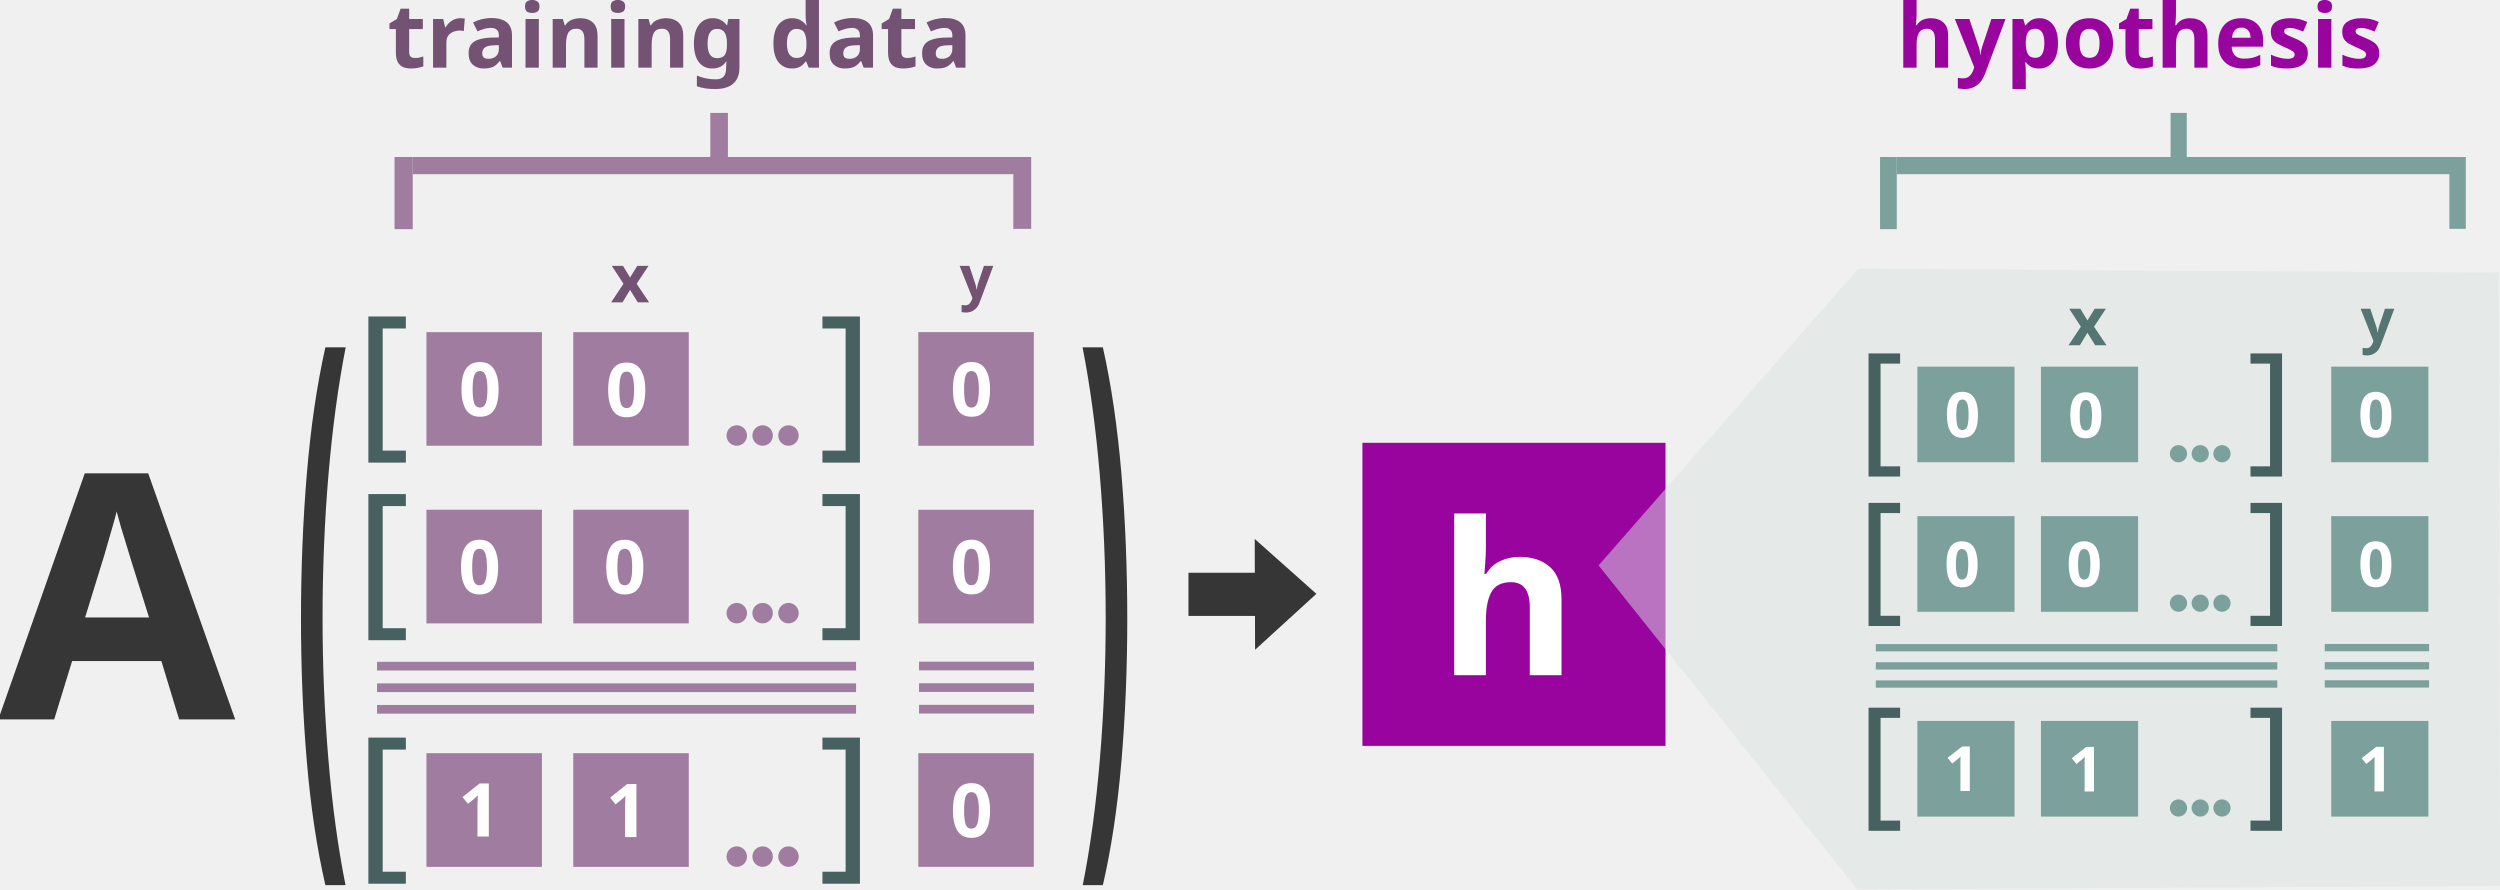
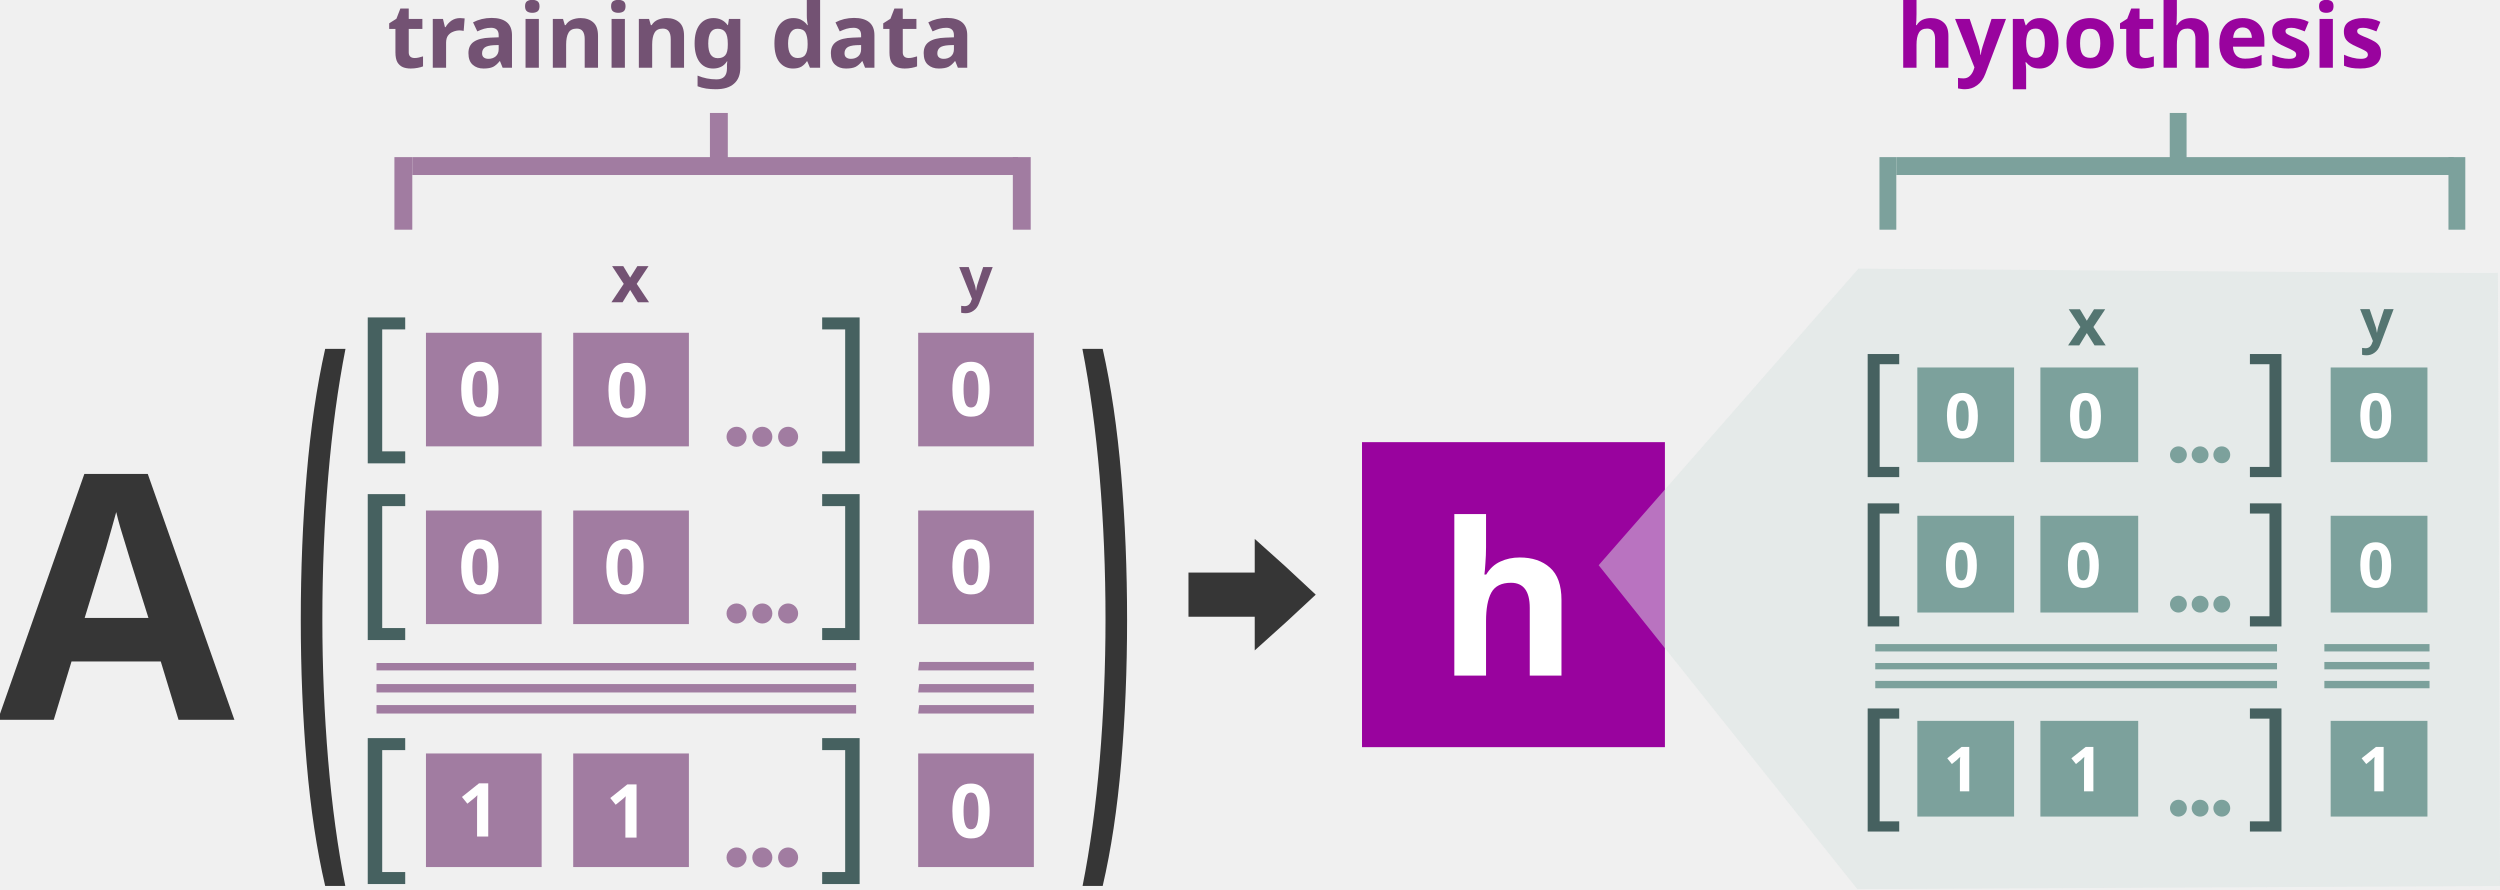
- <svg xmlns="http://www.w3.org/2000/svg" width="898.23" height="319.557" viewBox="0 0 237.656 84.549">
-   <text style="line-height:1.25;-inkscape-font-specification:'sans-serif Bold'" x="-.159" y="68.388" font-weight="700" font-size="32.617" letter-spacing="0" word-spacing="0" font-family="sans-serif" fill="#363636" stroke-width=".815">
-     <tspan x="-.159" y="68.388" style="-inkscape-font-specification:'sans-serif Bold'">A</tspan>
+ <svg xmlns="http://www.w3.org/2000/svg" width="898.2" height="319.6" viewBox="0 0 237.7 84.5">
+   <text style="line-height:1.25;-inkscape-font-specification:'sans-serif Bold'" x="-.2" y="68.4" font-weight="700" font-size="32.6" letter-spacing="0" word-spacing="0" font-family="sans-serif" fill="#363636" stroke-width=".8">
+     <tspan x="-.2" y="68.4" style="-inkscape-font-specification:'sans-serif Bold'">A</tspan>
  </text>
-   <text transform="scale(.51897 1.92689)" y="38.856" x="197.394" style="line-height:1.25;-inkscape-font-specification:'sans-serif Bold'" font-weight="700" font-size="30.416" letter-spacing="0" word-spacing="0" font-family="sans-serif" fill="#363636" stroke-width=".76">
-     <tspan style="-inkscape-font-specification:'sans-serif Bold'" y="38.856" x="197.394">)</tspan>
+   <text transform="scale(.51897 1.92689)" y="38.9" x="197.4" style="line-height:1.25;-inkscape-font-specification:'sans-serif Bold'" font-weight="700" font-size="30.4" letter-spacing="0" word-spacing="0" font-family="sans-serif" fill="#363636" stroke-width=".8">
+     <tspan style="-inkscape-font-specification:'sans-serif Bold'" y="38.9" x="197.4">)</tspan>
  </text>
-   <path d="M40.537 31.571h10.98v10.804H40.54zm13.96 0h10.98v10.804h-10.98z" fill="#a17ca1" />
-   <g transform="translate(-34.007 -903.142) scale(1.36167)" fill="#a17ca1">
-     <circle r=".715" cy="693.665" cx="76.41" />
-     <circle cx="78.216" cy="693.665" r=".715" />
-     <circle cx="80.021" cy="693.665" r=".715" />
+   <path d="M40.5 31.6h11v10.8h-11zm14 0h11v10.8h-11z" fill="#a17ca1" />
+   <g transform="translate(-34 -903.1) scale(1.36167)" fill="#a17ca1">
+     <circle r=".7" cy="693.7" cx="76.4" />
+     <circle cx="78.2" cy="693.7" r=".7" />
+     <circle cx="80" cy="693.7" r=".7" />
  </g>
-   <path d="M87.299 31.571h10.98v10.804h-10.98z" fill="#a17ca1" />
-   <text style="line-height:1.25;-inkscape-font-specification:sans-serif" x="33.738" y="41.46" font-weight="400" font-size="15.93" letter-spacing="0" word-spacing="0" font-family="sans-serif" fill="#466160" stroke-width=".398">
-     <tspan x="33.738" y="41.46" style="-inkscape-font-specification:sans-serif">[</tspan>
+   <path d="M87.3 31.6h11v10.8h-11z" fill="#a17ca1" />
+   <text style="line-height:1.25;-inkscape-font-specification:sans-serif" x="33.7" y="41.5" font-weight="400" font-size="15.9" letter-spacing="0" word-spacing="0" font-family="sans-serif" fill="#466160" stroke-width=".4">
+     <tspan x="33.7" y="41.5" style="-inkscape-font-specification:sans-serif">[</tspan>
  </text>
-   <text y="41.46" x="-83.028" style="line-height:1.25;-inkscape-font-specification:sans-serif" transform="scale(-1 1)" font-weight="400" font-size="15.93" letter-spacing="0" word-spacing="0" font-family="sans-serif" fill="#466160" stroke-width=".398">
-     <tspan style="-inkscape-font-specification:sans-serif" y="41.46" x="-83.028">[</tspan>
+   <text y="41.5" x="-83" style="line-height:1.25;-inkscape-font-specification:sans-serif" transform="scale(-1 1)" font-weight="400" font-size="15.9" letter-spacing="0" word-spacing="0" font-family="sans-serif" fill="#466160" stroke-width=".4">
+     <tspan style="-inkscape-font-specification:sans-serif" y="41.5" x="-83">[</tspan>
  </text>
-   <text y="39.541" x="43.618" style="line-height:1.25;-inkscape-font-specification:'sans-serif Bold'" font-weight="700" font-size="7.056" letter-spacing="0" word-spacing="0" font-family="sans-serif" fill="#fff" stroke-width=".231">
-     <tspan style="-inkscape-font-specification:'sans-serif Bold'" y="39.541" x="43.618">0</tspan>
+   <text y="39.5" x="43.6" style="line-height:1.25;-inkscape-font-specification:'sans-serif Bold'" font-weight="700" font-size="7.1" letter-spacing="0" word-spacing="0" font-family="sans-serif" fill="#fff" stroke-width=".2">
+     <tspan style="-inkscape-font-specification:'sans-serif Bold'" y="39.5" x="43.6">0</tspan>
  </text>
-   <text style="line-height:1.25;-inkscape-font-specification:'sans-serif Bold'" x="57.561" y="39.591" font-weight="700" font-size="7.056" letter-spacing="0" word-spacing="0" font-family="sans-serif" fill="#fff" stroke-width=".231">
-     <tspan x="57.561" y="39.591" style="-inkscape-font-specification:'sans-serif Bold'">0</tspan>
+   <text style="line-height:1.25;-inkscape-font-specification:'sans-serif Bold'" x="57.6" y="39.6" font-weight="700" font-size="7.1" letter-spacing="0" word-spacing="0" font-family="sans-serif" fill="#fff" stroke-width=".2">
+     <tspan x="57.6" y="39.6" style="-inkscape-font-specification:'sans-serif Bold'">0</tspan>
  </text>
-   <text style="line-height:1.25;-inkscape-font-specification:'sans-serif Bold'" x="90.334" y="39.541" font-weight="700" font-size="7.056" letter-spacing="0" word-spacing="0" font-family="sans-serif" fill="#fff" stroke-width=".231">
-     <tspan x="90.334" y="39.541" style="-inkscape-font-specification:'sans-serif Bold'">0</tspan>
+   <text style="line-height:1.25;-inkscape-font-specification:'sans-serif Bold'" x="90.3" y="39.5" font-weight="700" font-size="7.1" letter-spacing="0" word-spacing="0" font-family="sans-serif" fill="#fff" stroke-width=".2">
+     <tspan x="90.3" y="39.5" style="-inkscape-font-specification:'sans-serif Bold'">0</tspan>
  </text>
-   <path d="M40.537 48.458h10.98v10.804H40.54zm13.96.001h10.98v10.804h-10.98z" fill="#a17ca1" />
-   <g transform="translate(-34.007 -886.254) scale(1.36167)" fill="#a17ca1">
-     <circle cx="76.41" cy="693.665" r=".715" />
-     <circle r=".715" cy="693.665" cx="78.216" />
-     <circle r=".715" cy="693.665" cx="80.021" />
+   <path d="M40.5 48.5h11v10.8h-11zm14 0h11v10.8h-11z" fill="#a17ca1" />
+   <g transform="translate(-34 -886.3) scale(1.36167)" fill="#a17ca1">
+     <circle cx="76.4" cy="693.7" r=".7" />
+     <circle r=".7" cy="693.7" cx="78.2" />
+     <circle r=".7" cy="693.7" cx="80" />
  </g>
-   <path d="M87.299 48.46h10.98v10.803h-10.98z" fill="#a17ca1" />
-   <text y="58.347" x="33.738" style="line-height:1.25;-inkscape-font-specification:sans-serif" font-weight="400" font-size="15.93" letter-spacing="0" word-spacing="0" font-family="sans-serif" fill="#466160" stroke-width=".398">
-     <tspan style="-inkscape-font-specification:sans-serif" y="58.347" x="33.738">[</tspan>
+   <path d="M87.3 48.5h11v10.8h-11z" fill="#a17ca1" />
+   <text y="58.3" x="33.7" style="line-height:1.25;-inkscape-font-specification:sans-serif" font-weight="400" font-size="15.9" letter-spacing="0" word-spacing="0" font-family="sans-serif" fill="#466160" stroke-width=".4">
+     <tspan style="-inkscape-font-specification:sans-serif" y="58.3" x="33.7">[</tspan>
  </text>
-   <text transform="scale(-1 1)" style="line-height:1.25;-inkscape-font-specification:sans-serif" x="-83.028" y="58.347" font-weight="400" font-size="15.93" letter-spacing="0" word-spacing="0" font-family="sans-serif" fill="#466160" stroke-width=".398">
-     <tspan x="-83.028" y="58.347" style="-inkscape-font-specification:sans-serif">[</tspan>
+   <text transform="scale(-1 1)" style="line-height:1.25;-inkscape-font-specification:sans-serif" x="-83" y="58.3" font-weight="400" font-size="15.9" letter-spacing="0" word-spacing="0" font-family="sans-serif" fill="#466160" stroke-width=".4">
+     <tspan x="-83" y="58.3" style="-inkscape-font-specification:sans-serif">[</tspan>
  </text>
-   <text style="line-height:1.25;-inkscape-font-specification:'sans-serif Bold'" x="43.576" y="56.432" font-weight="700" font-size="7.056" letter-spacing="0" word-spacing="0" font-family="sans-serif" fill="#fff" stroke-width=".231">
-     <tspan x="43.576" y="56.432" style="-inkscape-font-specification:'sans-serif Bold'">0</tspan>
+   <text style="line-height:1.25;-inkscape-font-specification:'sans-serif Bold'" x="43.6" y="56.4" font-weight="700" font-size="7.1" letter-spacing="0" word-spacing="0" font-family="sans-serif" fill="#fff" stroke-width=".2">
+     <tspan x="43.6" y="56.4" style="-inkscape-font-specification:'sans-serif Bold'">0</tspan>
  </text>
-   <text y="56.432" x="57.378" style="line-height:1.25;-inkscape-font-specification:'sans-serif Bold'" font-weight="700" font-size="7.056" letter-spacing="0" word-spacing="0" font-family="sans-serif" fill="#fff" stroke-width=".231">
-     <tspan style="-inkscape-font-specification:'sans-serif Bold'" y="56.432" x="57.378">0</tspan>
+   <text y="56.4" x="57.4" style="line-height:1.25;-inkscape-font-specification:'sans-serif Bold'" font-weight="700" font-size="7.1" letter-spacing="0" word-spacing="0" font-family="sans-serif" fill="#fff" stroke-width=".2">
+     <tspan style="-inkscape-font-specification:'sans-serif Bold'" y="56.4" x="57.4">0</tspan>
  </text>
-   <text y="56.429" x="90.334" style="line-height:1.25;-inkscape-font-specification:'sans-serif Bold'" font-weight="700" font-size="7.056" letter-spacing="0" word-spacing="0" font-family="sans-serif" fill="#fff" stroke-width=".231">
-     <tspan style="-inkscape-font-specification:'sans-serif Bold'" y="56.429" x="90.334">0</tspan>
+   <text y="56.4" x="90.3" style="line-height:1.25;-inkscape-font-specification:'sans-serif Bold'" font-weight="700" font-size="7.1" letter-spacing="0" word-spacing="0" font-family="sans-serif" fill="#fff" stroke-width=".2">
+     <tspan style="-inkscape-font-specification:'sans-serif Bold'" y="56.4" x="90.3">0</tspan>
  </text>
-   <path d="M40.537 71.601h10.98v10.804H40.54zm13.96 0h10.98v10.804h-10.98z" fill="#a17ca1" />
-   <g transform="translate(-34.007 -863.112) scale(1.36167)" fill="#a17ca1">
-     <circle r=".715" cy="693.665" cx="76.41" />
-     <circle cx="78.216" cy="693.665" r=".715" />
-     <circle cx="80.021" cy="693.665" r=".715" />
+   <path d="M40.5 71.6h11v10.8h-11zm14 0h11v10.8h-11z" fill="#a17ca1" />
+   <g transform="translate(-34 -863.1) scale(1.36167)" fill="#a17ca1">
+     <circle r=".7" cy="693.7" cx="76.4" />
+     <circle cx="78.2" cy="693.7" r=".7" />
+     <circle cx="80" cy="693.7" r=".7" />
  </g>
-   <path d="M87.299 71.601h10.98v10.804h-10.98z" fill="#a17ca1" />
-   <text style="line-height:1.25;-inkscape-font-specification:sans-serif" x="33.738" y="81.49" font-weight="400" font-size="15.93" letter-spacing="0" word-spacing="0" font-family="sans-serif" fill="#466160" stroke-width=".398">
-     <tspan x="33.738" y="81.49" style="-inkscape-font-specification:sans-serif">[</tspan>
+   <path d="M87.3 71.6h11v10.8h-11z" fill="#a17ca1" />
+   <text style="line-height:1.25;-inkscape-font-specification:sans-serif" x="33.7" y="81.5" font-weight="400" font-size="15.9" letter-spacing="0" word-spacing="0" font-family="sans-serif" fill="#466160" stroke-width=".4">
+     <tspan x="33.7" y="81.5" style="-inkscape-font-specification:sans-serif">[</tspan>
  </text>
-   <text y="81.49" x="-83.028" style="line-height:1.25;-inkscape-font-specification:sans-serif" transform="scale(-1 1)" font-weight="400" font-size="15.93" letter-spacing="0" word-spacing="0" font-family="sans-serif" fill="#466160" stroke-width=".398">
-     <tspan style="-inkscape-font-specification:sans-serif" y="81.49" x="-83.028">[</tspan>
+   <text y="81.5" x="-83" style="line-height:1.25;-inkscape-font-specification:sans-serif" transform="scale(-1 1)" font-weight="400" font-size="15.9" letter-spacing="0" word-spacing="0" font-family="sans-serif" fill="#466160" stroke-width=".4">
+     <tspan style="-inkscape-font-specification:sans-serif" y="81.5" x="-83">[</tspan>
  </text>
-   <text y="79.525" x="43.547" style="line-height:1.25;-inkscape-font-specification:'sans-serif Bold'" font-weight="700" font-size="7.056" letter-spacing="0" word-spacing="0" font-family="sans-serif" fill="#fff" stroke-width=".231">
-     <tspan style="-inkscape-font-specification:'sans-serif Bold'" y="79.525" x="43.547">1</tspan>
+   <text y="79.5" x="43.5" style="line-height:1.25;-inkscape-font-specification:'sans-serif Bold'" font-weight="700" font-size="7.1" letter-spacing="0" word-spacing="0" font-family="sans-serif" fill="#fff" stroke-width=".2">
+     <tspan style="-inkscape-font-specification:'sans-serif Bold'" y="79.5" x="43.5">1</tspan>
  </text>
-   <text style="line-height:1.25;-inkscape-font-specification:'sans-serif Bold'" x="57.578" y="79.575" font-weight="700" font-size="7.056" letter-spacing="0" word-spacing="0" font-family="sans-serif" fill="#fff" stroke-width=".231">
-     <tspan x="57.578" y="79.575" style="-inkscape-font-specification:'sans-serif Bold'">1</tspan>
+   <text style="line-height:1.25;-inkscape-font-specification:'sans-serif Bold'" x="57.6" y="79.6" font-weight="700" font-size="7.1" letter-spacing="0" word-spacing="0" font-family="sans-serif" fill="#fff" stroke-width=".2">
+     <tspan x="57.6" y="79.6" style="-inkscape-font-specification:'sans-serif Bold'">1</tspan>
  </text>
-   <text style="line-height:1.25;-inkscape-font-specification:'sans-serif Bold'" x="90.334" y="79.571" font-weight="700" font-size="7.056" letter-spacing="0" word-spacing="0" font-family="sans-serif" fill="#fff" stroke-width=".231">
-     <tspan x="90.334" y="79.571" style="-inkscape-font-specification:'sans-serif Bold'">0</tspan>
+   <text style="line-height:1.25;-inkscape-font-specification:'sans-serif Bold'" x="90.3" y="79.6" font-weight="700" font-size="7.1" letter-spacing="0" word-spacing="0" font-family="sans-serif" fill="#fff" stroke-width=".2">
+     <tspan x="90.3" y="79.6" style="-inkscape-font-specification:'sans-serif Bold'">0</tspan>
  </text>
-   <text style="line-height:1.25;-inkscape-font-specification:'sans-serif Bold'" x="-64.227" y="38.856" transform="scale(-.51897 1.92689)" font-weight="700" font-size="30.416" letter-spacing="0" word-spacing="0" font-family="sans-serif" fill="#363636" stroke-width=".76">
-     <tspan x="-64.227" y="38.856" style="-inkscape-font-specification:'sans-serif Bold'">)</tspan>
+   <text style="line-height:1.25;-inkscape-font-specification:'sans-serif Bold'" x="-64.2" y="38.9" transform="scale(-.51897 1.92689)" font-weight="700" font-size="30.4" letter-spacing="0" word-spacing="0" font-family="sans-serif" fill="#363636" stroke-width=".8">
+     <tspan x="-64.2" y="38.9" style="-inkscape-font-specification:'sans-serif Bold'">)</tspan>
  </text>
  <g fill="#363636">
-     <path d="M121.199 54.447v4.104h-8.22v-4.104z" />
-     <path d="M119.276 51.232l.018 5.268.018 5.268 2.913-2.659 2.913-2.658-2.931-2.61z" />
+     <path d="M121.2 54.4v4.2H113v-4.2z" />
+     <path d="M119.3 51.2v10.6l3-2.7 2.8-2.6-2.9-2.7z" />
  </g>
-   <path d="M129.516 42.094h28.812v28.812h-28.812z" fill="#99039e" />
-   <text y="64.187" x="136.659" style="line-height:1.25;-inkscape-font-specification:'sans-serif Bold'" font-weight="700" font-size="20.236" letter-spacing="0" word-spacing="0" font-family="sans-serif" fill="#fff" stroke-width=".506">
-     <tspan style="-inkscape-font-specification:'sans-serif Bold'" y="64.187" x="136.659">h</tspan>
+   <path d="M129.5 42h28.8v29h-28.8z" fill="#99039e" />
+   <text y="64.2" x="136.7" style="line-height:1.25;-inkscape-font-specification:'sans-serif Bold'" font-weight="700" font-size="20.2" letter-spacing="0" word-spacing="0" font-family="sans-serif" fill="#fff" stroke-width=".5">
+     <tspan style="-inkscape-font-specification:'sans-serif Bold'" y="64.2" x="136.7">h</tspan>
  </text>
-   <path d="M151.966 53.747l24.686-28.216s61.077.449 60.895.335l.11 58.362-61.106.321z" fill="#dae4e3" fill-opacity=".5" />
-   <path d="M182.27 34.857h9.239v9.09h-9.24zm11.745 0h9.238v9.09h-9.238z" fill="#7ca19c" />
-   <g transform="translate(119.555 -751.53) scale(1.1456)" fill="#7ca19c">
-     <circle cx="76.41" cy="693.665" r=".715" />
-     <circle r=".715" cy="693.665" cx="78.216" />
-     <circle r=".715" cy="693.665" cx="80.021" />
+   <path d="M152 53.7l24.7-28.2s61 .5 60.8.4l.2 58.3-61.1.3z" fill="#dae4e3" fill-opacity=".5" />
+   <path d="M182.3 34.9h9.2v9h-9.2zm11.7 0h9.3v9H194z" fill="#7ca19c" />
+   <g transform="translate(119.6 -751.5) scale(1.1456)" fill="#7ca19c">
+     <circle cx="76.4" cy="693.7" r=".7" />
+     <circle r=".7" cy="693.7" cx="78.2" />
+     <circle r=".7" cy="693.7" cx="80" />
  </g>
-   <path d="M221.61 34.857h9.239v9.09h-9.238z" fill="#7ca19c" />
-   <text y="43.174" x="176.549" style="line-height:1.25;-inkscape-font-specification:sans-serif" font-weight="400" font-size="13.402" letter-spacing="0" word-spacing="0" font-family="sans-serif" fill="#466160" stroke-width=".335">
-     <tspan style="-inkscape-font-specification:sans-serif" y="43.174" x="176.549">[</tspan>
+   <path d="M221.6 34.9h9.2v9h-9.2z" fill="#7ca19c" />
+   <text y="43.2" x="176.5" style="line-height:1.25;-inkscape-font-specification:sans-serif" font-weight="400" font-size="13.4" letter-spacing="0" word-spacing="0" font-family="sans-serif" fill="#466160" stroke-width=".3">
+     <tspan style="-inkscape-font-specification:sans-serif" y="43.2" x="176.5">[</tspan>
  </text>
-   <text transform="scale(-1 1)" style="line-height:1.25;-inkscape-font-specification:sans-serif" x="-218.017" y="43.174" font-weight="400" font-size="13.402" letter-spacing="0" word-spacing="0" font-family="sans-serif" fill="#466160" stroke-width=".335">
-     <tspan x="-218.017" y="43.174" style="-inkscape-font-specification:sans-serif">[</tspan>
+   <text transform="scale(-1 1)" style="line-height:1.25;-inkscape-font-specification:sans-serif" x="-218" y="43.2" font-weight="400" font-size="13.4" letter-spacing="0" word-spacing="0" font-family="sans-serif" fill="#466160" stroke-width=".3">
+     <tspan x="-218" y="43.2" style="-inkscape-font-specification:sans-serif">[</tspan>
  </text>
-   <text style="line-height:1.25;-inkscape-font-specification:'sans-serif Bold'" x="184.861" y="41.559" font-weight="700" font-size="5.936" letter-spacing="0" word-spacing="0" font-family="sans-serif" fill="#fff" stroke-width=".194">
-     <tspan x="184.861" y="41.559" style="-inkscape-font-specification:'sans-serif Bold'">0</tspan>
+   <text style="line-height:1.25;-inkscape-font-specification:'sans-serif Bold'" x="184.9" y="41.6" font-weight="700" font-size="5.9" letter-spacing="0" word-spacing="0" font-family="sans-serif" fill="#fff" stroke-width=".2">
+     <tspan x="184.9" y="41.6" style="-inkscape-font-specification:'sans-serif Bold'">0</tspan>
  </text>
-   <text y="41.602" x="196.591" style="line-height:1.25;-inkscape-font-specification:'sans-serif Bold'" font-weight="700" font-size="5.936" letter-spacing="0" word-spacing="0" font-family="sans-serif" fill="#fff" stroke-width=".194">
-     <tspan style="-inkscape-font-specification:'sans-serif Bold'" y="41.602" x="196.591">0</tspan>
+   <text y="41.6" x="196.6" style="line-height:1.25;-inkscape-font-specification:'sans-serif Bold'" font-weight="700" font-size="5.9" letter-spacing="0" word-spacing="0" font-family="sans-serif" fill="#fff" stroke-width=".2">
+     <tspan style="-inkscape-font-specification:'sans-serif Bold'" y="41.6" x="196.6">0</tspan>
  </text>
-   <text y="41.559" x="224.164" style="line-height:1.25;-inkscape-font-specification:'sans-serif Bold'" font-weight="700" font-size="5.936" letter-spacing="0" word-spacing="0" font-family="sans-serif" fill="#fff" stroke-width=".194">
-     <tspan style="-inkscape-font-specification:'sans-serif Bold'" y="41.559" x="224.164">0</tspan>
+   <text y="41.6" x="224.2" style="line-height:1.25;-inkscape-font-specification:'sans-serif Bold'" font-weight="700" font-size="5.9" letter-spacing="0" word-spacing="0" font-family="sans-serif" fill="#fff" stroke-width=".2">
+     <tspan style="-inkscape-font-specification:'sans-serif Bold'" y="41.6" x="224.2">0</tspan>
  </text>
-   <path d="M182.27 49.066h9.239v9.09h-9.24zm11.745 0h9.238v9.09h-9.238z" fill="#7ca19c" />
-   <g transform="translate(119.555 -737.323) scale(1.1456)" fill="#7ca19c">
-     <circle r=".715" cy="693.665" cx="76.41" />
-     <circle cx="78.216" cy="693.665" r=".715" />
-     <circle cx="80.021" cy="693.665" r=".715" />
+   <path d="M182.3 49h9.2v9.2h-9.2zm11.7 0h9.3v9.2H194z" fill="#7ca19c" />
+   <g transform="translate(119.6 -737.3) scale(1.1456)" fill="#7ca19c">
+     <circle r=".7" cy="693.7" cx="76.4" />
+     <circle cx="78.2" cy="693.7" r=".7" />
+     <circle cx="80" cy="693.7" r=".7" />
  </g>
-   <path d="M221.61 49.066h9.239v9.09h-9.238z" fill="#7ca19c" />
-   <text style="line-height:1.25;-inkscape-font-specification:sans-serif" x="176.549" y="57.382" font-weight="400" font-size="13.402" letter-spacing="0" word-spacing="0" font-family="sans-serif" fill="#466160" stroke-width=".335">
-     <tspan x="176.549" y="57.382" style="-inkscape-font-specification:sans-serif">[</tspan>
+   <path d="M221.6 49h9.2v9.2h-9.2z" fill="#7ca19c" />
+   <text style="line-height:1.25;-inkscape-font-specification:sans-serif" x="176.5" y="57.4" font-weight="400" font-size="13.4" letter-spacing="0" word-spacing="0" font-family="sans-serif" fill="#466160" stroke-width=".3">
+     <tspan x="176.5" y="57.4" style="-inkscape-font-specification:sans-serif">[</tspan>
  </text>
-   <text y="57.382" x="-218.017" style="line-height:1.25;-inkscape-font-specification:sans-serif" transform="scale(-1 1)" font-weight="400" font-size="13.402" letter-spacing="0" word-spacing="0" font-family="sans-serif" fill="#466160" stroke-width=".335">
-     <tspan style="-inkscape-font-specification:sans-serif" y="57.382" x="-218.017">[</tspan>
+   <text y="57.4" x="-218" style="line-height:1.25;-inkscape-font-specification:sans-serif" transform="scale(-1 1)" font-weight="400" font-size="13.4" letter-spacing="0" word-spacing="0" font-family="sans-serif" fill="#466160" stroke-width=".3">
+     <tspan style="-inkscape-font-specification:sans-serif" y="57.4" x="-218">[</tspan>
  </text>
-   <text y="55.771" x="184.826" style="line-height:1.25;-inkscape-font-specification:'sans-serif Bold'" font-weight="700" font-size="5.936" letter-spacing="0" word-spacing="0" font-family="sans-serif" fill="#fff" stroke-width=".194">
-     <tspan style="-inkscape-font-specification:'sans-serif Bold'" y="55.771" x="184.826">0</tspan>
+   <text y="55.8" x="184.8" style="line-height:1.25;-inkscape-font-specification:'sans-serif Bold'" font-weight="700" font-size="5.9" letter-spacing="0" word-spacing="0" font-family="sans-serif" fill="#fff" stroke-width=".2">
+     <tspan style="-inkscape-font-specification:'sans-serif Bold'" y="55.8" x="184.8">0</tspan>
  </text>
-   <text style="line-height:1.25;-inkscape-font-specification:'sans-serif Bold'" x="196.437" y="55.771" font-weight="700" font-size="5.936" letter-spacing="0" word-spacing="0" font-family="sans-serif" fill="#fff" stroke-width=".194">
-     <tspan x="196.437" y="55.771" style="-inkscape-font-specification:'sans-serif Bold'">0</tspan>
+   <text style="line-height:1.25;-inkscape-font-specification:'sans-serif Bold'" x="196.4" y="55.8" font-weight="700" font-size="5.9" letter-spacing="0" word-spacing="0" font-family="sans-serif" fill="#fff" stroke-width=".2">
+     <tspan x="196.4" y="55.8" style="-inkscape-font-specification:'sans-serif Bold'">0</tspan>
  </text>
-   <text style="line-height:1.25;-inkscape-font-specification:'sans-serif Bold'" x="224.164" y="55.768" font-weight="700" font-size="5.936" letter-spacing="0" word-spacing="0" font-family="sans-serif" fill="#fff" stroke-width=".194">
-     <tspan x="224.164" y="55.768" style="-inkscape-font-specification:'sans-serif Bold'">0</tspan>
+   <text style="line-height:1.25;-inkscape-font-specification:'sans-serif Bold'" x="224.2" y="55.8" font-weight="700" font-size="5.9" letter-spacing="0" word-spacing="0" font-family="sans-serif" fill="#fff" stroke-width=".2">
+     <tspan x="224.2" y="55.8" style="-inkscape-font-specification:'sans-serif Bold'">0</tspan>
  </text>
-   <path d="M182.27 68.536h9.239v9.09h-9.24zm11.745 0h9.238v9.09h-9.238z" fill="#7ca19c" />
-   <g transform="translate(119.555 -717.853) scale(1.1456)" fill="#7ca19c">
-     <circle cx="76.41" cy="693.665" r=".715" />
-     <circle r=".715" cy="693.665" cx="78.216" />
-     <circle r=".715" cy="693.665" cx="80.021" />
+   <path d="M182.3 68.5h9.2v9.1h-9.2zm11.7 0h9.3v9.1H194z" fill="#7ca19c" />
+   <g transform="translate(119.6 -717.9) scale(1.1456)" fill="#7ca19c">
+     <circle cx="76.4" cy="693.7" r=".7" />
+     <circle r=".7" cy="693.7" cx="78.2" />
+     <circle r=".7" cy="693.7" cx="80" />
  </g>
-   <path d="M221.61 68.536h9.239v9.09h-9.238z" fill="#7ca19c" />
-   <text y="76.852" x="176.549" style="line-height:1.25;-inkscape-font-specification:sans-serif" font-weight="400" font-size="13.402" letter-spacing="0" word-spacing="0" font-family="sans-serif" fill="#466160" stroke-width=".335">
-     <tspan style="-inkscape-font-specification:sans-serif" y="76.852" x="176.549">[</tspan>
+   <path d="M221.6 68.5h9.2v9.1h-9.2z" fill="#7ca19c" />
+   <text y="76.9" x="176.5" style="line-height:1.25;-inkscape-font-specification:sans-serif" font-weight="400" font-size="13.4" letter-spacing="0" word-spacing="0" font-family="sans-serif" fill="#466160" stroke-width=".3">
+     <tspan style="-inkscape-font-specification:sans-serif" y="76.9" x="176.5">[</tspan>
  </text>
-   <text transform="scale(-1 1)" style="line-height:1.25;-inkscape-font-specification:sans-serif" x="-218.017" y="76.852" font-weight="400" font-size="13.402" letter-spacing="0" word-spacing="0" font-family="sans-serif" fill="#466160" stroke-width=".335">
-     <tspan x="-218.017" y="76.852" style="-inkscape-font-specification:sans-serif">[</tspan>
+   <text transform="scale(-1 1)" style="line-height:1.25;-inkscape-font-specification:sans-serif" x="-218" y="76.9" font-weight="400" font-size="13.4" letter-spacing="0" word-spacing="0" font-family="sans-serif" fill="#466160" stroke-width=".3">
+     <tspan x="-218" y="76.9" style="-inkscape-font-specification:sans-serif">[</tspan>
  </text>
-   <text style="line-height:1.25;-inkscape-font-specification:'sans-serif Bold'" x="184.801" y="75.198" font-weight="700" font-size="5.936" letter-spacing="0" word-spacing="0" font-family="sans-serif" fill="#fff" stroke-width=".194">
-     <tspan x="184.801" y="75.198" style="-inkscape-font-specification:'sans-serif Bold'">1</tspan>
+   <text style="line-height:1.25;-inkscape-font-specification:'sans-serif Bold'" x="184.8" y="75.2" font-weight="700" font-size="5.9" letter-spacing="0" word-spacing="0" font-family="sans-serif" fill="#fff" stroke-width=".2">
+     <tspan x="184.8" y="75.2" style="-inkscape-font-specification:'sans-serif Bold'">1</tspan>
  </text>
-   <text y="75.24" x="196.606" style="line-height:1.25;-inkscape-font-specification:'sans-serif Bold'" font-weight="700" font-size="5.936" letter-spacing="0" word-spacing="0" font-family="sans-serif" fill="#fff" stroke-width=".194">
-     <tspan style="-inkscape-font-specification:'sans-serif Bold'" y="75.24" x="196.606">1</tspan>
+   <text y="75.2" x="196.6" style="line-height:1.25;-inkscape-font-specification:'sans-serif Bold'" font-weight="700" font-size="5.9" letter-spacing="0" word-spacing="0" font-family="sans-serif" fill="#fff" stroke-width=".2">
+     <tspan style="-inkscape-font-specification:'sans-serif Bold'" y="75.2" x="196.6">1</tspan>
  </text>
-   <text y="75.237" x="224.164" style="line-height:1.25;-inkscape-font-specification:'sans-serif Bold'" font-weight="700" font-size="5.936" letter-spacing="0" word-spacing="0" font-family="sans-serif" fill="#fff" stroke-width=".194">
-     <tspan style="-inkscape-font-specification:'sans-serif Bold'" y="75.237" x="224.164">1</tspan>
+   <text y="75.2" x="224.2" style="line-height:1.25;-inkscape-font-specification:'sans-serif Bold'" font-weight="700" font-size="5.9" letter-spacing="0" word-spacing="0" font-family="sans-serif" fill="#fff" stroke-width=".2">
+     <tspan style="-inkscape-font-specification:'sans-serif Bold'" y="75.2" x="224.2">1</tspan>
  </text>
-   <path d="M178.32 61.226h38.167v.696H178.32zm0 1.727h38.167v.696H178.32zm0 1.726h38.167v.695H178.32zM220.995 61.216h9.924v.695h-9.924zm0 1.725h9.924v.696h-9.924zm0 1.725h9.924v.696h-9.924z" fill="#7ca19c" />
-   <path d="M35.843 62.914h45.536v.827H35.843zm0 2.052h45.536v.827H35.843zm0 2.051h45.536v.827H35.843zM87.365 64.952H98.29v.827H87.365zm0 2.051H98.29v.827H87.365zm0-4.103H98.29v.827H87.365z" fill="#a17ca1" />
+   <path d="M178.3 61.2h38.2v.7h-38.2zm0 1.8h38.2v.6h-38.2zm0 1.7h38.2v.7h-38.2zm42.7-3.5h10v.7h-10zm0 1.7h10v.7h-10zm0 1.8h10v.7h-10z" fill="#7ca19c" />
+   <path d="M35.8 63h45.6v.7H35.8zm0 2h45.6v.8H35.8zm0 2h45.6v.8H35.8zm51.6-2h10.9v.8h-11zm0 2h10.9v.8h-11zm0-4.1h10.9v.8h-11z" fill="#a17ca1" />
  <g fill="#a17ca1">
-     <path d="M37.505 21.785v-6.86h1.73v6.86zm58.823-.027v-6.833h1.699v6.833z" />
-     <path d="M39.234 16.559v-1.634h57.59v1.634z" />
-     <path d="M67.523 15.544v-4.813h1.673v4.813z" />
+     <path d="M37.5 21.8v-6.9h1.7v6.9zm58.8 0v-6.9H98v6.9z" />
+     <path d="M39.2 16.6v-1.7h57.6v1.7z" />
+     <path d="M67.5 15.5v-4.8h1.7v4.8z" />
  </g>
-   <text style="line-height:1.25;-inkscape-font-specification:'Ubuntu Condensed, Bold'" x="36.835" y="6.433" font-weight="700" font-size="8.467" letter-spacing="0" word-spacing="0" font-family="Ubuntu Condensed" fill="#735273" stroke-width=".214">
-     <tspan x="36.835" y="6.433" style="-inkscape-font-specification:'sans-serif Bold'" font-family="sans-serif">training data</tspan>
+   <text style="line-height:1.25;-inkscape-font-specification:'Ubuntu Condensed, Bold'" x="36.8" y="6.4" font-weight="700" font-size="8.5" letter-spacing="0" word-spacing="0" font-family="Ubuntu Condensed" fill="#735273" stroke-width=".2">
+     <tspan x="36.8" y="6.4" style="-inkscape-font-specification:'sans-serif Bold'" font-family="sans-serif">training data</tspan>
  </text>
  <g fill="#7ca19c">
-     <path d="M178.723 21.785v-6.86h1.59v6.86zm54.119-.028v-6.832h1.563v6.832z" />
-     <path d="M180.313 16.559v-1.635h52.985v1.635z" />
-     <path d="M206.34 15.544V10.73h1.54v4.814z" />
+     <path d="M178.7 21.8v-6.9h1.6v6.9zm54.1 0v-6.9h1.6v6.9z" />
+     <path d="M180.3 16.6v-1.7h53v1.7z" />
+     <path d="M206.3 15.5v-4.8h1.6v4.8z" />
  </g>
-   <text y="6.433" x="180.275" style="line-height:1.25;-inkscape-font-specification:'Ubuntu Condensed, Bold'" font-weight="700" font-size="8.467" letter-spacing="0" word-spacing="0" font-family="Ubuntu Condensed" fill="#99039e" stroke-width=".214">
-     <tspan style="-inkscape-font-specification:'sans-serif Bold'" y="6.433" x="180.275" font-family="sans-serif">hypothesis</tspan>
+   <text y="6.4" x="180.3" style="line-height:1.25;-inkscape-font-specification:'Ubuntu Condensed, Bold'" font-weight="700" font-size="8.5" letter-spacing="0" word-spacing="0" font-family="Ubuntu Condensed" fill="#99039e" stroke-width=".2">
+     <tspan style="-inkscape-font-specification:'sans-serif Bold'" y="6.4" x="180.3" font-family="sans-serif">hypothesis</tspan>
  </text>
-   <text y="28.741" x="58.068" style="line-height:1.25;-inkscape-font-specification:'sans-serif Bold'" font-weight="700" font-size="6.35" letter-spacing="0" word-spacing="0" font-family="sans-serif" fill="#735273" stroke-width=".2">
-     <tspan style="-inkscape-font-specification:'sans-serif Bold'" y="28.741" x="58.068">x</tspan>
+   <text y="28.7" x="58.1" style="line-height:1.25;-inkscape-font-specification:'sans-serif Bold'" font-weight="700" font-size="6.3" letter-spacing="0" word-spacing="0" font-family="sans-serif" fill="#735273" stroke-width=".2">
+     <tspan style="-inkscape-font-specification:'sans-serif Bold'" y="28.7" x="58.1">x</tspan>
  </text>
-   <text style="line-height:1.25;-inkscape-font-specification:'sans-serif Bold'" x="91.223" y="28.355" font-weight="700" font-size="5.644" letter-spacing="0" word-spacing="0" font-family="sans-serif" fill="#735273" stroke-width=".2">
-     <tspan x="91.223" y="28.355" style="-inkscape-font-specification:'sans-serif Bold'">y</tspan>
+   <text style="line-height:1.25;-inkscape-font-specification:'sans-serif Bold'" x="91.2" y="28.4" font-weight="700" font-size="5.6" letter-spacing="0" word-spacing="0" font-family="sans-serif" fill="#735273" stroke-width=".2">
+     <tspan x="91.2" y="28.4" style="-inkscape-font-specification:'sans-serif Bold'">y</tspan>
  </text>
-   <text word-spacing="0" letter-spacing="0" font-size="6.35" font-weight="700" style="line-height:1.25;-inkscape-font-specification:'sans-serif Bold'" x="196.609" y="32.819" font-family="sans-serif" fill="#547571" stroke-width=".2">
-     <tspan x="196.609" y="32.819" style="-inkscape-font-specification:'sans-serif Bold'">x</tspan>
+   <text word-spacing="0" letter-spacing="0" font-size="6.3" font-weight="700" style="line-height:1.25;-inkscape-font-specification:'sans-serif Bold'" x="196.6" y="32.8" font-family="sans-serif" fill="#547571" stroke-width=".2">
+     <tspan x="196.6" y="32.8" style="-inkscape-font-specification:'sans-serif Bold'">x</tspan>
  </text>
-   <text word-spacing="0" letter-spacing="0" font-size="5.644" font-weight="700" y="32.433" x="224.407" style="line-height:1.25;-inkscape-font-specification:'sans-serif Bold'" font-family="sans-serif" fill="#547571" stroke-width=".2">
-     <tspan style="-inkscape-font-specification:'sans-serif Bold'" y="32.433" x="224.407">y</tspan>
+   <text word-spacing="0" letter-spacing="0" font-size="5.6" font-weight="700" y="32.4" x="224.4" style="line-height:1.25;-inkscape-font-specification:'sans-serif Bold'" font-family="sans-serif" fill="#547571" stroke-width=".2">
+     <tspan style="-inkscape-font-specification:'sans-serif Bold'" y="32.4" x="224.4">y</tspan>
  </text>
</svg>
